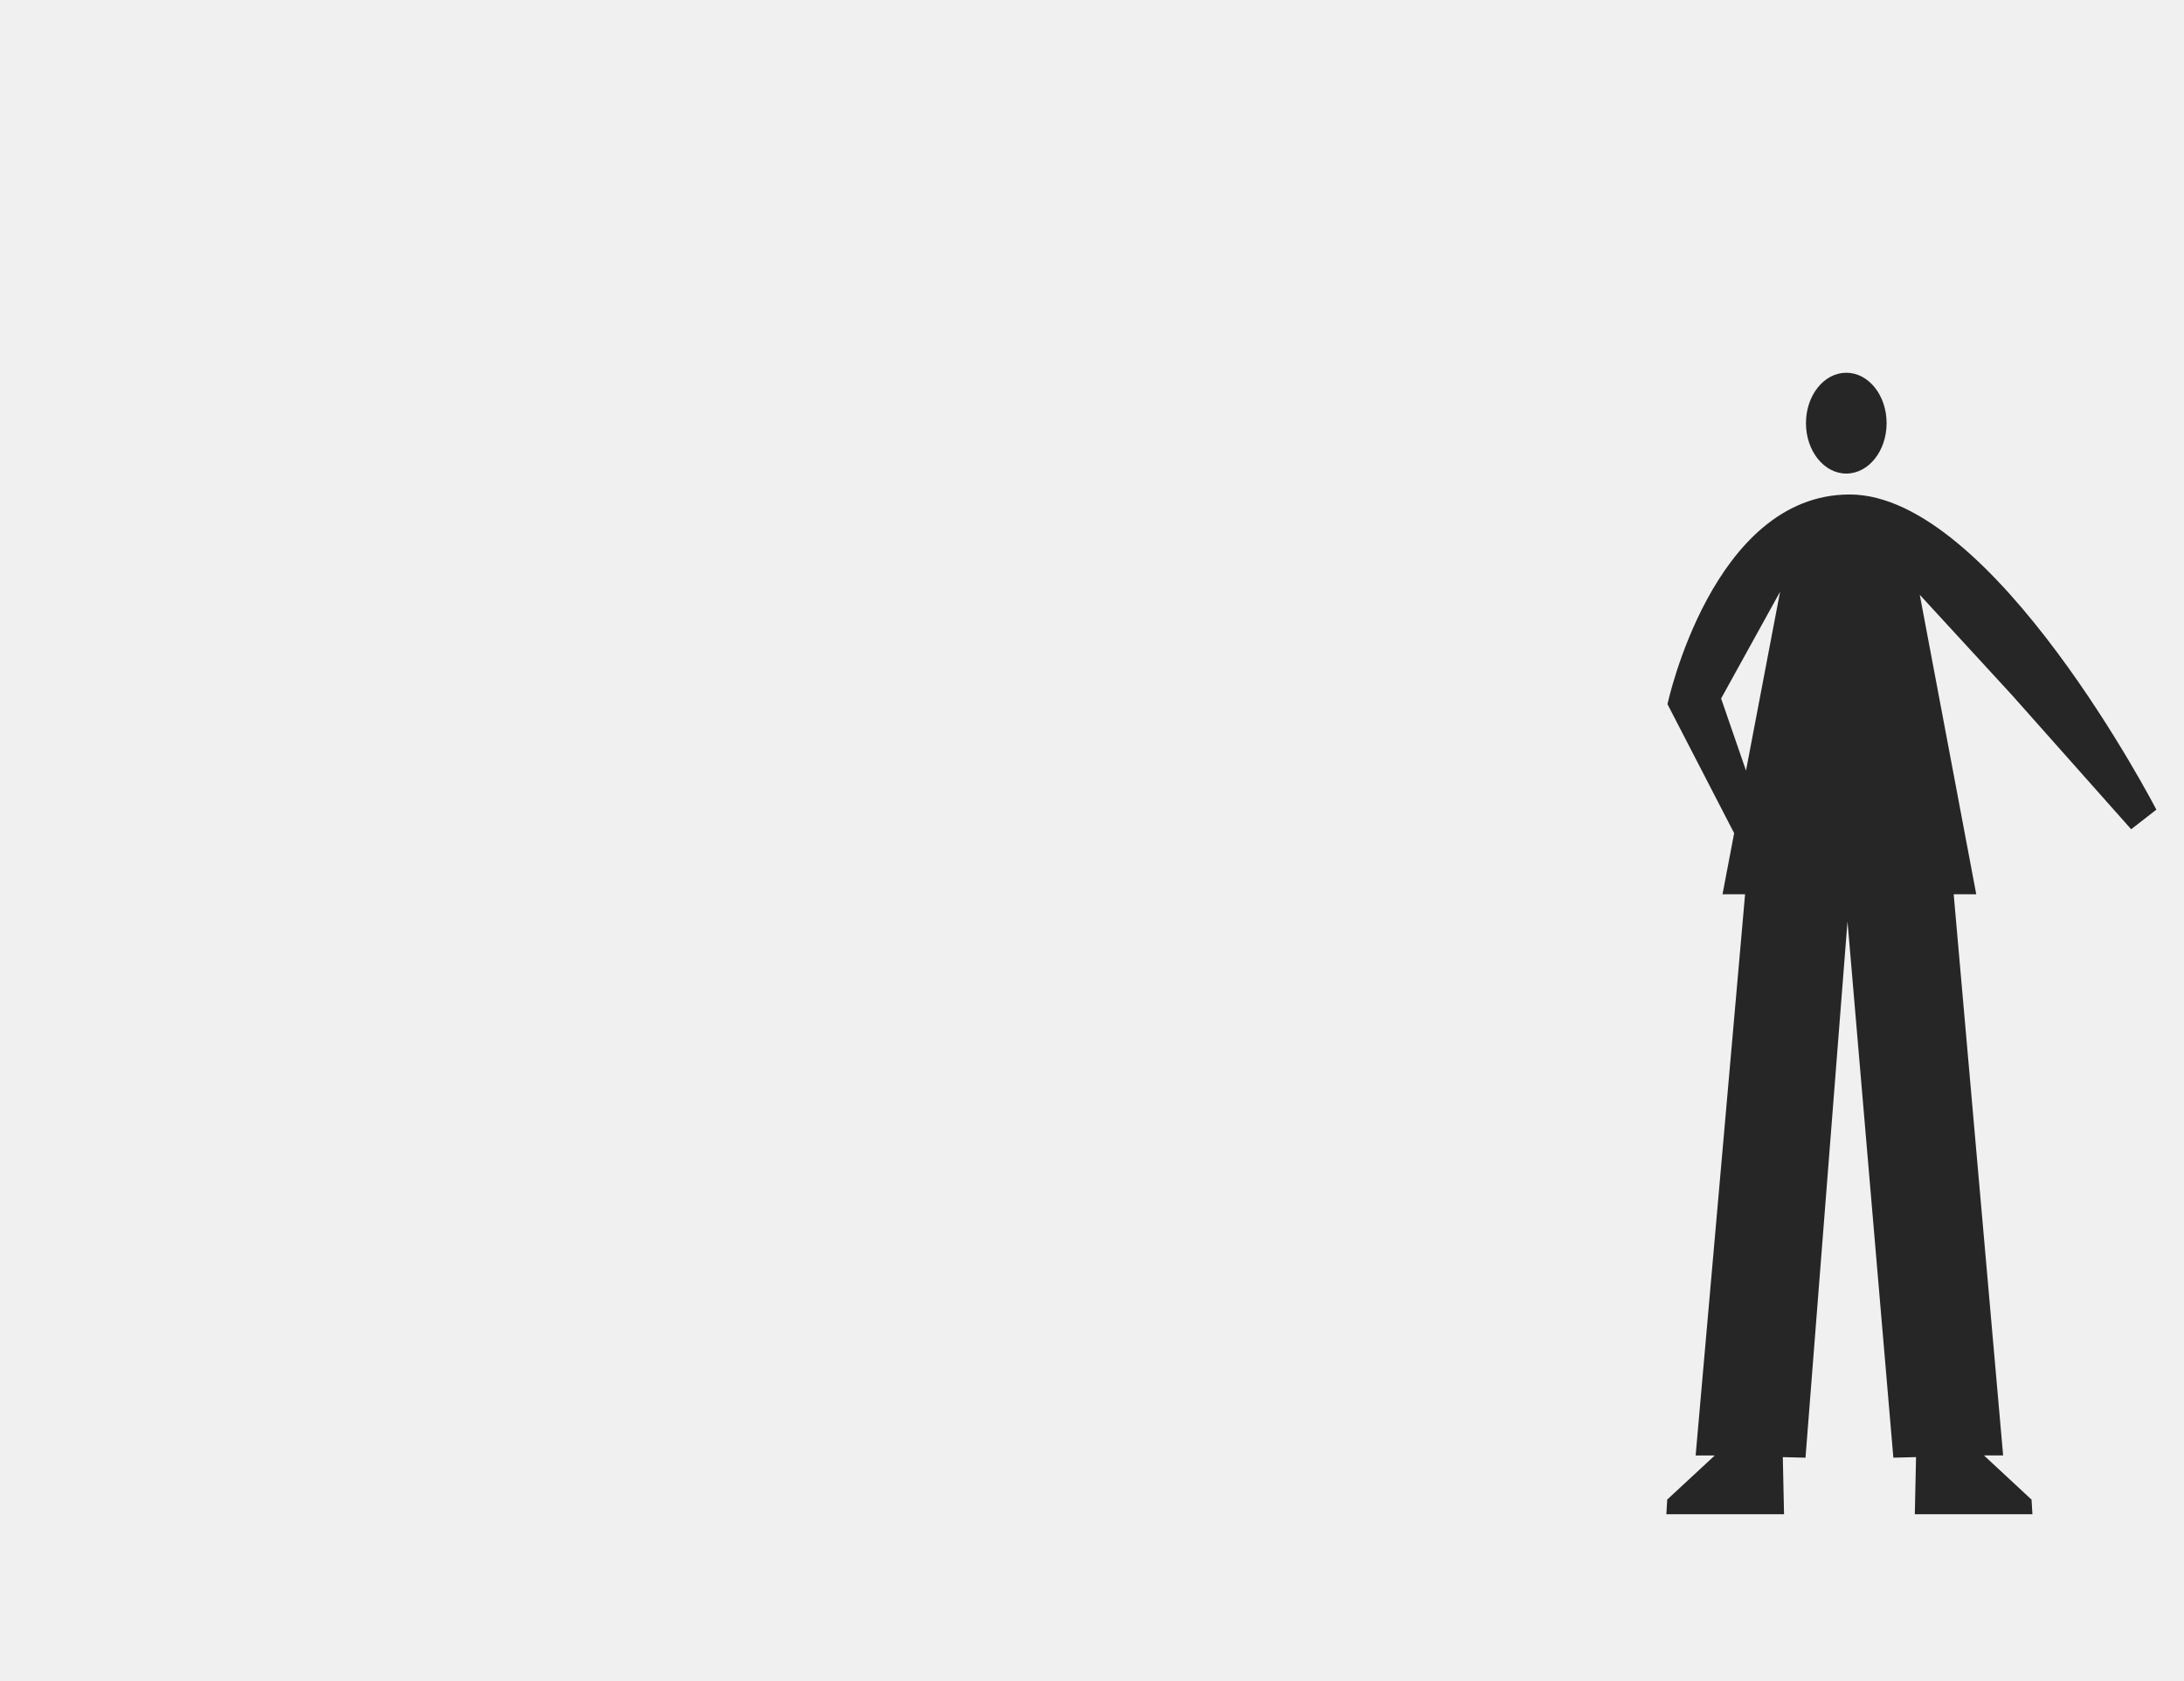
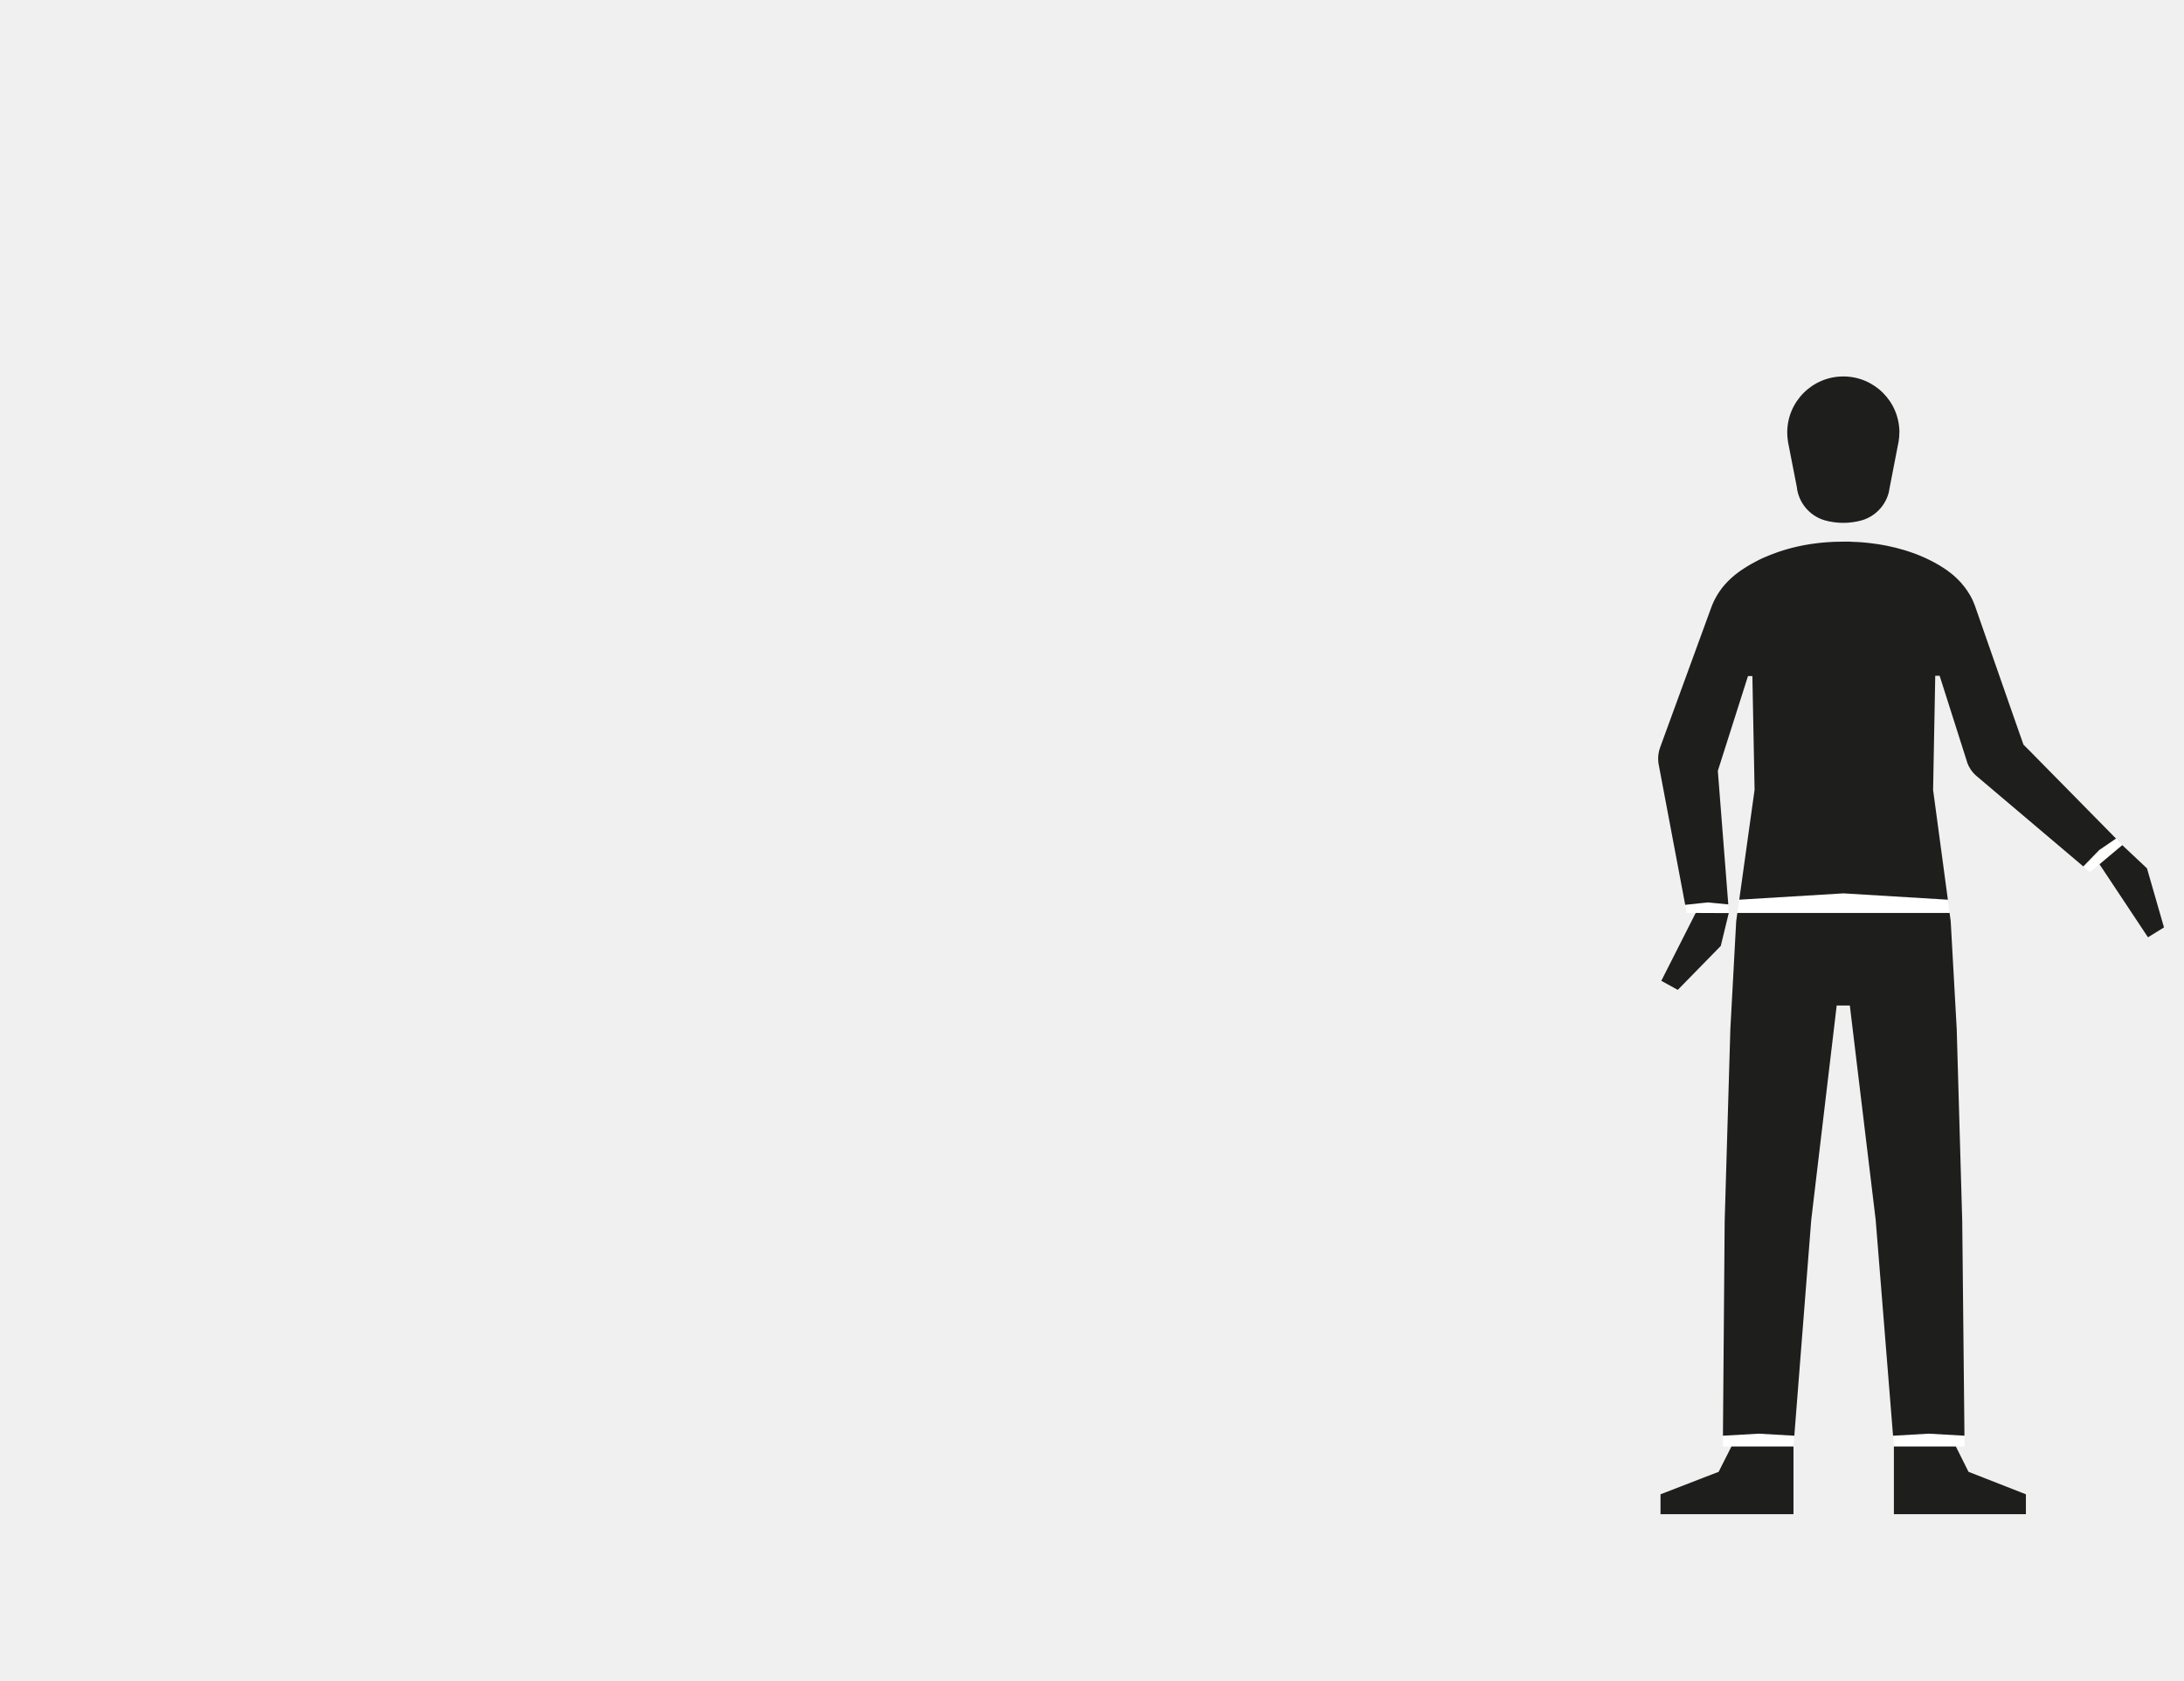
- <svg xmlns="http://www.w3.org/2000/svg" id="Capa_1" data-name="Capa 1" viewBox="0 0 1300 1000">
+ <svg xmlns="http://www.w3.org/2000/svg" id="Capa_3" data-name="Capa 3" viewBox="0 0 1300 1000">
  <defs>
-     <style>.cls-1{fill:#262626;}</style>
+     <style>.cls-1{fill:#fff;}.cls-2{fill:#1e1e1c;}</style>
  </defs>
-   <path class="cls-1" d="M1268.55,493.54l15-11.66S1186.55,294.3,1101,294.3c-81.75,0-108.45,124.8-108.45,124.8l39.68,76.79-6.92,36.35h13.43l-29.43,334h11.4l-28.32,26.25-.51,8.75h70.05l-.73-34,13.5.34,25-319.19L1127,867.57l13.5-.34-.73,34h70l-.51-8.68-28.32-26.32h11.4l-29.43-334h13.43L1142.72,354l55,59.82Zm-229.26-34.9-14.82-42.91,35.1-63.53Z" />
-   <ellipse class="cls-1" cx="1098.98" cy="251.85" rx="24" ry="30" />
+   <polygon class="cls-1" points="1259.58 499.26 1257.5 500.68 1249.57 506.1 1246.39 509.38 1240.11 515.85 1243.95 519.11 1249.7 514.38 1263.26 503 1263.18 502.93 1259.58 499.26" />
+   <polygon class="cls-1" points="1028.66 538.31 1028.35 538.28 1016.64 537.12 1012.26 537.56 1003.01 538.51 1003.01 538.56 1003.92 543.36 1029 543.45 1029.02 543.36 1029.05 543.27 1028.66 538.31" />
+   <path class="cls-1" d="M1160.47,543.36H1034.14l0-.11,1.07-7.7c3.3-.25,62-3.77,62-3.77l62.18,3.78,1,7.69Z" />
+   <polygon class="cls-1" points="1169.32 854.48 1148.04 853.27 1126.81 854.49 1127.32 860.9 1127.32 860.93 1127.33 860.93 1161.92 860.91 1164.2 860.9 1169.39 860.9 1169.32 854.48" />
+   <polygon class="cls-1" points="1068.04 854.49 1067.54 860.9 1067.54 860.93 1032.94 860.91 1030.64 860.9 1025.51 860.9 1025.56 854.48 1046.86 853.27 1068.04 854.49" />
+   <path class="cls-2" d="M1217.11,456l-8.66-8.81h0l-4-4h0l-4-11.35-1.5-4.3-22.89-65.56-.34-1c-.14-.41-.3-.82-.46-1.22-.33-.82-.67-1.62-1-2.4-.12-.26-.24-.52-.37-.77a.39.39,0,0,0-.06-.11c-.15-.3-.29-.58-.45-.87s-.27-.51-.4-.76-.36-.63-.54-.94c-.44-.76-.9-1.49-1.38-2.2a43.05,43.05,0,0,0-3.14-4.12c-.27-.33-.56-.64-.85-1-.58-.63-1.18-1.25-1.8-1.85-.3-.31-.61-.6-.92-.88l-.09-.09-.07-.07c-.17-.17-.49-.46-.94-.87l-.19-.17-.26-.22-.57-.48c-.79-.65-1.8-1.44-3-2.33l-.42-.3-.76-.52-.74-.5c-.86-.57-1.79-1.16-2.8-1.77l-1-.59c-.69-.4-1.41-.81-2.17-1.21s-1.54-.83-2.38-1.24-1.68-.83-2.57-1.24-1.82-.83-2.78-1.23c-.48-.21-1-.41-1.47-.61-.7-.28-1.4-.56-2.13-.83l-.63-.23c-.93-.34-1.89-.69-2.88-1-.33-.12-.67-.23-1-.33s-.71-.24-1.07-.34l-1.23-.38a117,117,0,0,0-19.9-4.05l-1.56-.18h-.06l-2.05-.2h0l-2.12-.17-1.1-.07c-1.8-.13-3.65-.21-5.55-.26l-1.6,0h-2.12c-1.34,0-2.67,0-4,.06-.65,0-1.3,0-1.95.07s-1.27.06-1.9.1-1.26.07-1.89.12l-1.64.13c-.34,0-.67.05-1,.09l-1.69.17-1.53.18c-1.06.12-2.13.27-3.16.42l-1.22.19-2.41.4-1,.18c-1.25.24-2.45.49-3.64.75l-1.11.26-1.1.26-1.08.27-1.07.28c-.63.16-1.27.33-1.88.51s-1.08.32-1.61.48l-1.68.52c-.55.17-1.1.35-1.64.54s-.91.31-1.35.47c-1.19.41-2.35.84-3.45,1.29-.42.16-.83.32-1.23.49s-.55.22-.83.35l-1.07.46-.1,0c-.56.24-1.1.49-1.63.73l-.25.11-1.08.52-1.07.51-1,.52c-2.17,1.11-4.13,2.21-5.85,3.27l-.9.57c-.3.17-.58.36-.86.54l-.82.54c-.53.35-1,.7-1.5,1l-.75.53a52,52,0,0,0-4.67,3.78l-.16.15-.3.28h0c-.31.29-.61.57-.91.87s-.49.47-.73.72-.25.25-.38.38c-.54.56-1,1.13-1.56,1.72-.24.27-.48.56-.71.85s-.4.48-.58.72-.39.5-.58.76a40.47,40.47,0,0,0-2.45,3.63c-.43.72-.85,1.45-1.24,2.2-.19.36-.38.74-.57,1.12l-.54,1.14-.5,1.16c-.17.39-.32.78-.47,1.18a.58.58,0,0,0-.06.17l-.38,1-30.17,82.57-.09.25a19.13,19.13,0,0,0-1,9.07c0,.14,0,.28.06.42l.31,1.65a.15.15,0,0,0,0,.06l12.5,66.13,3.07,16.29v0l9.25-1,4.38-.44,11.71,1.16.31,0-6-76.59h0l-.22-2.9.07-.22,1.33-4.16,1.55-4.88,11.46-36,3.54-11.12h2.62l.27,14.31.73,37.65.09,4.47.21,11.29-9.12,65.36h0c3.3-.25,62-3.77,62-3.77l62.18,3.78-8.8-65.36.19-9.71.11-6.06.73-38.61.25-13.53h2.61l1.57,4.91v0l1.73,5.43h0l12.73,40v0l.35,1.11,0,.06,0,.09a18.82,18.82,0,0,0,2.16,4.24c.21.31.44.62.67.93,0,.05.1.11.15.18.19.26.41.51.62.76s.53.58.8.86.56.56.86.82h0l.7.59v0l63.18,53.49,6.28-6.47,3.18-3.28,7.93-5.42,2.08-1.42Zm-58.23-52.27a1.55,1.55,0,0,0,0-.22l0,.22Z" />
+   <polygon class="cls-2" points="1169.32 854.48 1148.04 853.27 1126.81 854.49 1116.47 725.96 1101.09 598.45 1093.27 598.45 1078.13 725.96 1068.05 854.49 1068.04 854.49 1046.86 853.27 1025.56 854.48 1026.59 726.85 1029.98 612.38 1033.45 548.34 1034.14 543.36 1160.47 543.36 1161.14 548.34 1164.71 612.38 1168 726.85 1169.32 854.48" />
+   <polygon class="cls-2" points="1205.89 889.36 1205.89 901.2 1127.32 901.2 1127.32 860.93 1127.33 860.93 1161.92 860.91 1164.2 860.9 1169.49 871.49 1171.73 875.98 1182.01 880 1205.89 889.36" />
+   <path class="cls-2" d="M1130.57,257.41a33.79,33.79,0,0,1-.39,5.07v0l-.5,2.58-5,25.75a.19.19,0,0,1,0,.07l-.27,1.42a.58.58,0,0,1,0,.19,23.41,23.41,0,0,1-16.07,17.17h0a41.32,41.32,0,0,1-22.28,0h0a23.39,23.39,0,0,1-16.56-20s0,0,0,0l-4.77-24.37c-.2-.83-.35-1.68-.49-2.53l0-.22h0a32.9,32.9,0,0,1-.41-5.1,33.39,33.39,0,0,1,66.78,0Z" />
+   <polygon class="cls-2" points="1029.02 543.45 1024.27 562.99 998.68 589.14 988.87 583.75 1009.33 543.37 1029 543.45 1029.02 543.45" />
+   <polygon class="cls-2" points="1288.09 551.97 1278.56 557.85 1249.7 514.38 1263.26 503 1277.97 516.81 1277.97 516.82 1288.09 551.97" />
+   <polygon class="cls-2" points="1067.55 860.93 1067.55 901.2 988.4 901.2 988.4 889.36 1015.35 878.93 1023.01 875.98 1025.42 871.19 1030.63 860.9 1030.64 860.9 1032.94 860.91 1067.54 860.93 1067.55 860.93" />
</svg>
